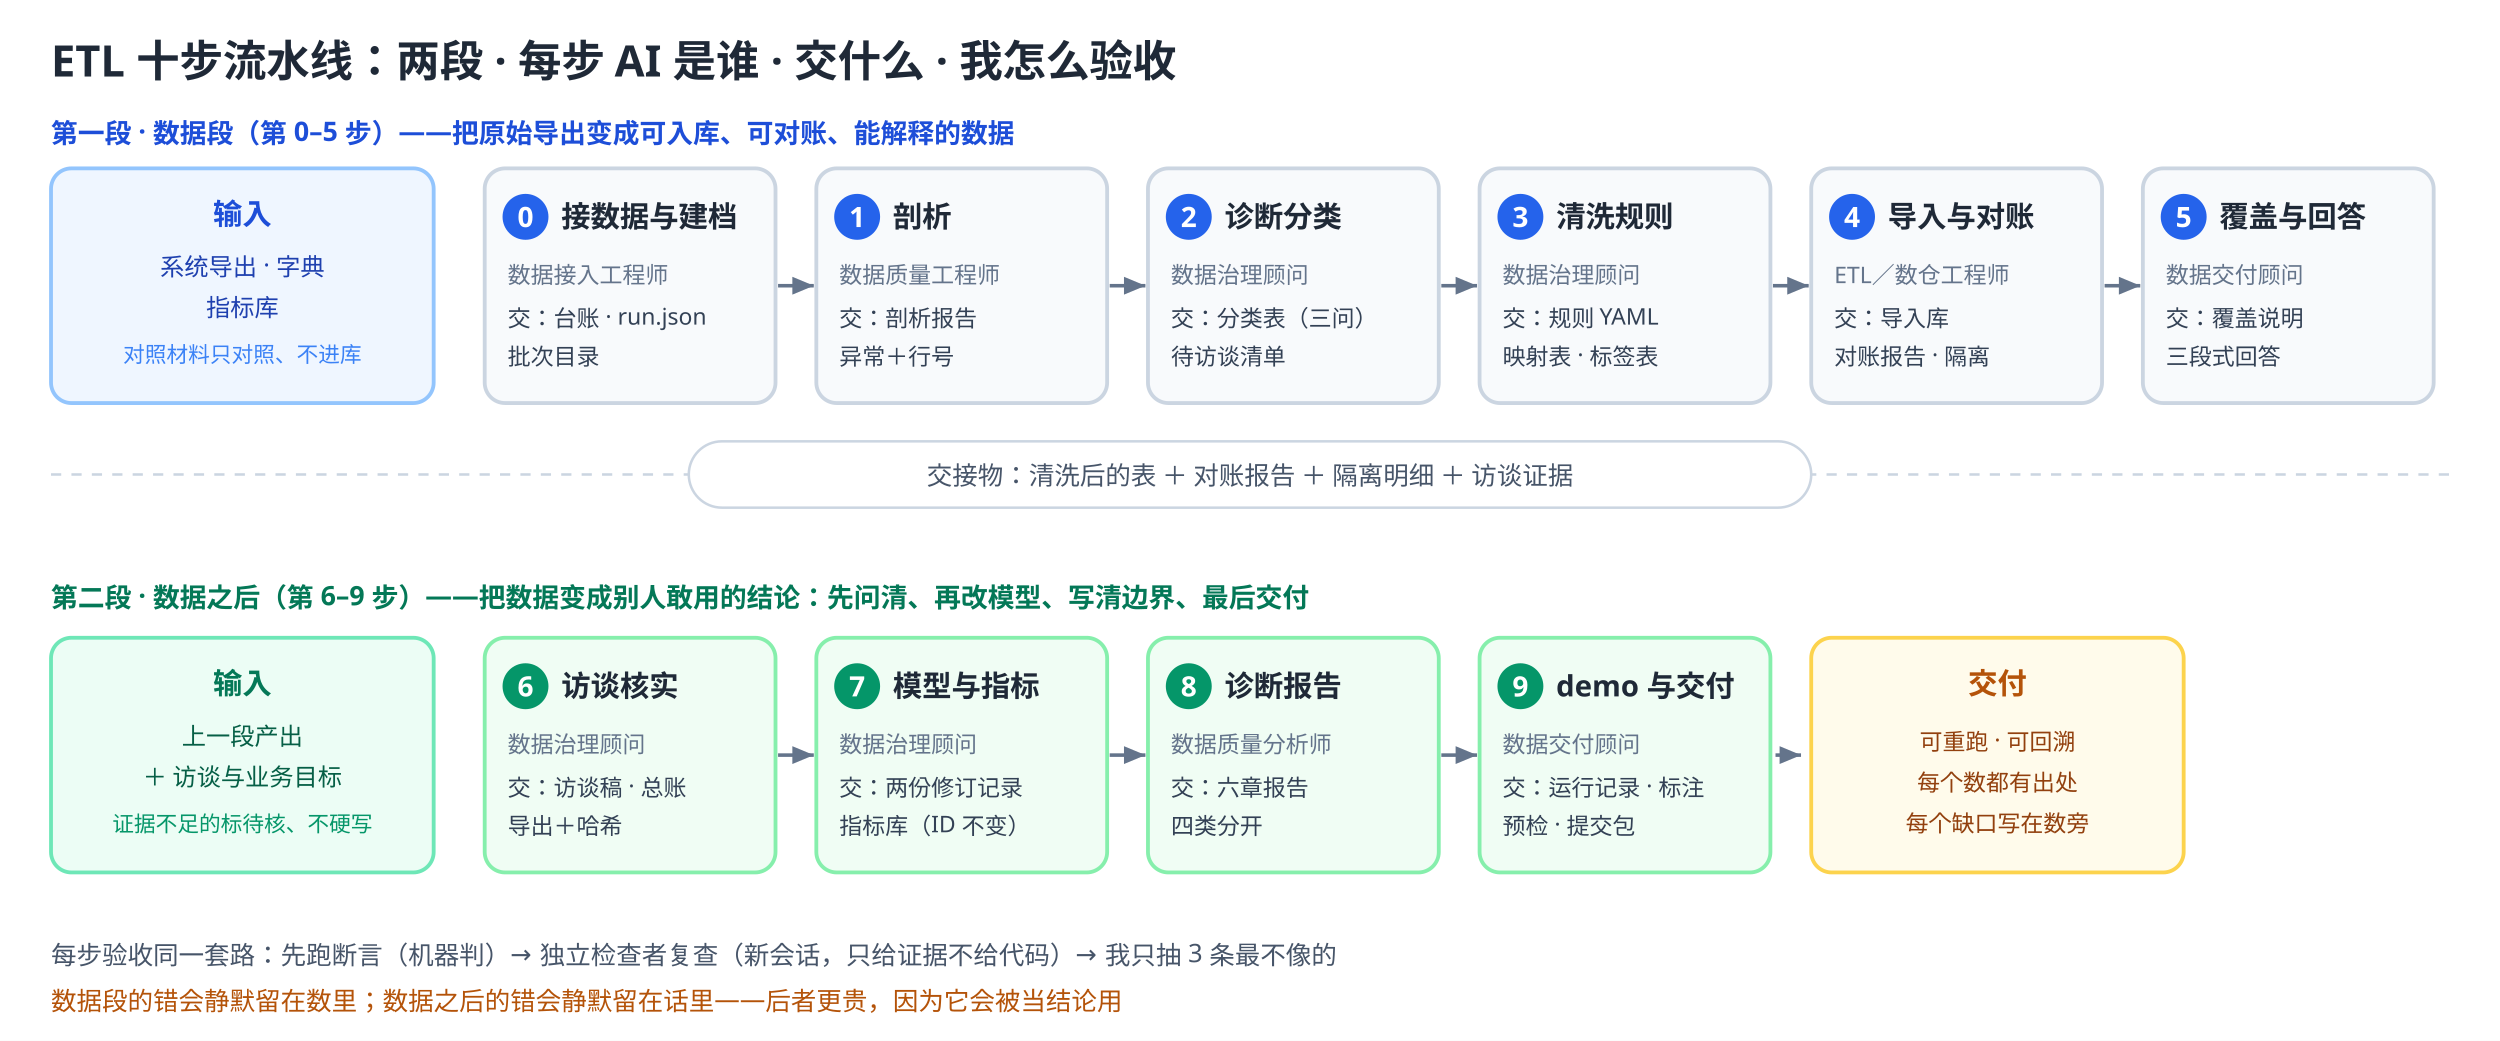
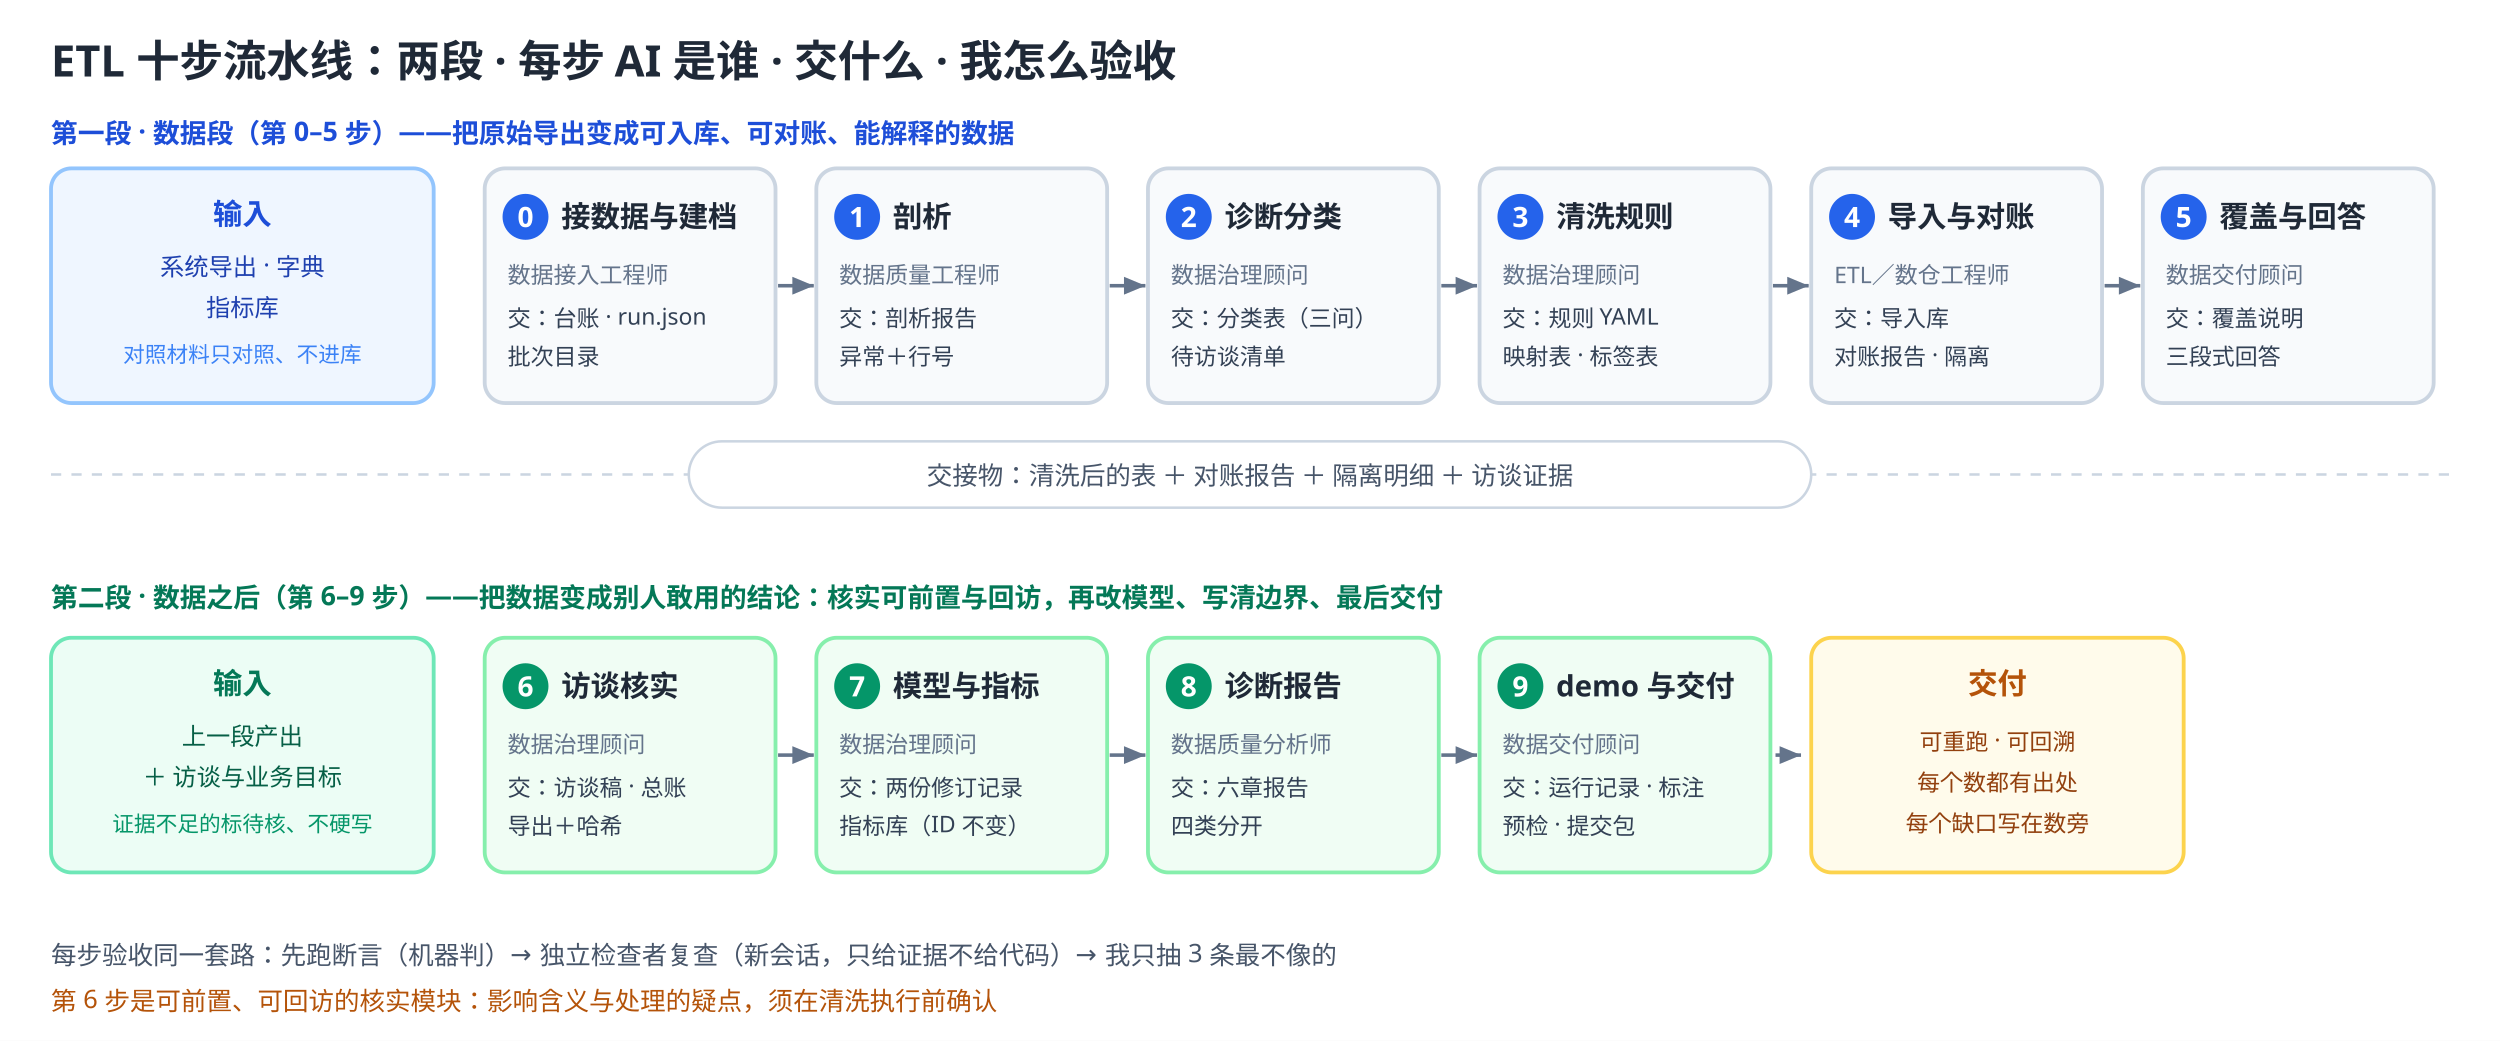
<svg xmlns="http://www.w3.org/2000/svg" viewBox="0 0 980 408" font-family="PingFang SC, Microsoft YaHei, sans-serif">
  <rect width="980" height="408" fill="#ffffff" />
  <defs>
    <marker id="arr" markerWidth="7" markerHeight="7" refX="6" refY="2.5" orient="auto">
      <path d="M0,0 L6,2.5 L0,5 Z" fill="#64748b" />
    </marker>
  </defs>
  <text x="20" y="30" font-size="17" font-weight="700" fill="#1f2937">ETL 十步流水线：两段 · 每步 AI 是谁 · 交什么 · 我怎么验收</text>
  <text x="20" y="56" font-size="10.5" font-weight="700" fill="#1d4ed8">第一段 · 数据段（第 0–5 步）——把原始导出变成可入库、可对账、能解释的数据</text>
  <rect x="20" y="66" width="150" height="92" rx="8" fill="#eff6ff" stroke="#93c5fd" stroke-width="1.5" />
  <text x="95" y="88" font-size="11.5" font-weight="700" fill="#1d4ed8" text-anchor="middle">输入</text>
  <text x="95" y="108" font-size="9.5" fill="#1e40af" text-anchor="middle">系统导出 · 字典</text>
  <text x="95" y="124" font-size="9.5" fill="#1e40af" text-anchor="middle">指标库</text>
  <text x="95" y="142" font-size="8.5" fill="#3b82f6" text-anchor="middle">对照材料只对照、不进库</text>
  <g>
    <rect x="190" y="66" width="114" height="92" rx="8" fill="#f8fafc" stroke="#cbd5e1" stroke-width="1.5" />
    <circle cx="206" cy="85" r="9" fill="#2563eb" />
    <text x="206" y="89" font-size="11" font-weight="700" fill="#ffffff" text-anchor="middle">0</text>
    <text x="220" y="89" font-size="11.5" font-weight="700" fill="#1f2937">接数据与建档</text>
    <text x="199" y="111" font-size="9" fill="#64748b">数据接入工程师</text>
    <text x="199" y="128" font-size="9" fill="#334155">交：台账 · run.json</text>
    <text x="199" y="143" font-size="9" fill="#334155">　　批次目录</text>
  </g>
  <line x1="305" y1="112.0" x2="319" y2="112.0" stroke="#64748b" stroke-width="1.4" marker-end="url(#arr)" />
  <g>
    <rect x="320" y="66" width="114" height="92" rx="8" fill="#f8fafc" stroke="#cbd5e1" stroke-width="1.5" />
    <circle cx="336" cy="85" r="9" fill="#2563eb" />
    <text x="336" y="89" font-size="11" font-weight="700" fill="#ffffff" text-anchor="middle">1</text>
    <text x="350" y="89" font-size="11.5" font-weight="700" fill="#1f2937">剖析</text>
    <text x="329" y="111" font-size="9" fill="#64748b">数据质量工程师</text>
    <text x="329" y="128" font-size="9" fill="#334155">交：剖析报告</text>
    <text x="329" y="143" font-size="9" fill="#334155">　　异常＋行号</text>
  </g>
  <line x1="435" y1="112.0" x2="449" y2="112.0" stroke="#64748b" stroke-width="1.4" marker-end="url(#arr)" />
  <g>
    <rect x="450" y="66" width="114" height="92" rx="8" fill="#f8fafc" stroke="#cbd5e1" stroke-width="1.5" />
    <circle cx="466" cy="85" r="9" fill="#2563eb" />
    <text x="466" y="89" font-size="11" font-weight="700" fill="#ffffff" text-anchor="middle">2</text>
    <text x="480" y="89" font-size="11.5" font-weight="700" fill="#1f2937">诊断分类</text>
    <text x="459" y="111" font-size="9" fill="#64748b">数据治理顾问</text>
    <text x="459" y="128" font-size="9" fill="#334155">交：分类表（三问）</text>
    <text x="459" y="143" font-size="9" fill="#334155">　　待访谈清单</text>
  </g>
  <line x1="565" y1="112.0" x2="579" y2="112.0" stroke="#64748b" stroke-width="1.4" marker-end="url(#arr)" />
  <g>
    <rect x="580" y="66" width="114" height="92" rx="8" fill="#f8fafc" stroke="#cbd5e1" stroke-width="1.5" />
    <circle cx="596" cy="85" r="9" fill="#2563eb" />
    <text x="596" y="89" font-size="11" font-weight="700" fill="#ffffff" text-anchor="middle">3</text>
    <text x="610" y="89" font-size="11.5" font-weight="700" fill="#1f2937">清洗规则</text>
    <text x="589" y="111" font-size="9" fill="#64748b">数据治理顾问</text>
    <text x="589" y="128" font-size="9" fill="#334155">交：规则 YAML</text>
    <text x="589" y="143" font-size="9" fill="#334155">　　映射表 · 标签表</text>
  </g>
  <line x1="695" y1="112.0" x2="709" y2="112.0" stroke="#64748b" stroke-width="1.4" marker-end="url(#arr)" />
  <g>
    <rect x="710" y="66" width="114" height="92" rx="8" fill="#f8fafc" stroke="#cbd5e1" stroke-width="1.5" />
    <circle cx="726" cy="85" r="9" fill="#2563eb" />
    <text x="726" y="89" font-size="11" font-weight="700" fill="#ffffff" text-anchor="middle">4</text>
    <text x="740" y="89" font-size="11.5" font-weight="700" fill="#1f2937">导入与对账</text>
    <text x="719" y="111" font-size="9" fill="#64748b">ETL／数仓工程师</text>
    <text x="719" y="128" font-size="9" fill="#334155">交：导入库</text>
    <text x="719" y="143" font-size="9" fill="#334155">　　对账报告 · 隔离</text>
  </g>
  <line x1="825" y1="112.0" x2="839" y2="112.0" stroke="#64748b" stroke-width="1.4" marker-end="url(#arr)" />
  <g>
    <rect x="840" y="66" width="114" height="92" rx="8" fill="#f8fafc" stroke="#cbd5e1" stroke-width="1.5" />
    <circle cx="856" cy="85" r="9" fill="#2563eb" />
    <text x="856" y="89" font-size="11" font-weight="700" fill="#ffffff" text-anchor="middle">5</text>
    <text x="870" y="89" font-size="11.5" font-weight="700" fill="#1f2937">覆盖与回答</text>
    <text x="849" y="111" font-size="9" fill="#64748b">数据交付顾问</text>
    <text x="849" y="128" font-size="9" fill="#334155">交：覆盖说明</text>
    <text x="849" y="143" font-size="9" fill="#334155">　　三段式回答</text>
  </g>
  <line x1="20" y1="186" x2="960" y2="186" stroke="#cbd5e1" stroke-width="1" stroke-dasharray="4 4" />
  <rect x="270" y="173" width="440" height="26" rx="13" fill="#ffffff" stroke="#cbd5e1" />
  <text x="490" y="190" font-size="10" fill="#475569" text-anchor="middle">交接物：清洗后的表 ＋ 对账报告 ＋ 隔离明细 ＋ 访谈证据</text>
-   <text x="20" y="238" font-size="10.5" font-weight="700" fill="#047857">第二段 · 数据之后（第 6–9 步）——把数据变成别人敢用的结论：先问清、再改模型、写清边界、最后交付</text>
+   <text x="20" y="238" font-size="10.5" font-weight="700" fill="#047857">第二段 · 数据之后（第 6–9 步）——把数据变成别人敢用的结论：核实可前置与回访，再改模型、写清边界、最后交付</text>
  <rect x="20" y="250" width="150" height="92" rx="8" fill="#ecfdf5" stroke="#6ee7b7" stroke-width="1.5" />
  <text x="95" y="272" font-size="11.5" font-weight="700" fill="#047857" text-anchor="middle">输入</text>
  <text x="95" y="292" font-size="9.5" fill="#065f46" text-anchor="middle">上一段产出</text>
  <text x="95" y="308" font-size="9.5" fill="#065f46" text-anchor="middle">＋ 访谈与业务目标</text>
  <text x="95" y="326" font-size="8.5" fill="#059669" text-anchor="middle">证据不足的标待核、不硬写</text>
  <g>
    <rect x="190" y="250" width="114" height="92" rx="8" fill="#f0fdf4" stroke="#86efac" stroke-width="1.5" />
    <circle cx="206" cy="269" r="9" fill="#059669" />
    <text x="206" y="273" font-size="11" font-weight="700" fill="#ffffff" text-anchor="middle">6</text>
    <text x="220" y="273" font-size="11.5" font-weight="700" fill="#1f2937">访谈核实</text>
    <text x="199" y="295" font-size="9" fill="#64748b">数据治理顾问</text>
    <text x="199" y="312" font-size="9" fill="#334155">交：访谈稿 · 总账</text>
    <text x="199" y="327" font-size="9" fill="#334155">　　导出＋哈希</text>
  </g>
  <line x1="305" y1="296.0" x2="319" y2="296.0" stroke="#64748b" stroke-width="1.4" marker-end="url(#arr)" />
  <g>
    <rect x="320" y="250" width="114" height="92" rx="8" fill="#f0fdf4" stroke="#86efac" stroke-width="1.5" />
    <circle cx="336" cy="269" r="9" fill="#059669" />
    <text x="336" y="273" font-size="11" font-weight="700" fill="#ffffff" text-anchor="middle">7</text>
    <text x="350" y="273" font-size="11.5" font-weight="700" fill="#1f2937">模型与指标</text>
    <text x="329" y="295" font-size="9" fill="#64748b">数据治理顾问</text>
    <text x="329" y="312" font-size="9" fill="#334155">交：两份修订记录</text>
    <text x="329" y="327" font-size="9" fill="#334155">　　指标库（ID 不变）</text>
  </g>
  <line x1="435" y1="296.0" x2="449" y2="296.0" stroke="#64748b" stroke-width="1.4" marker-end="url(#arr)" />
  <g>
    <rect x="450" y="250" width="114" height="92" rx="8" fill="#f0fdf4" stroke="#86efac" stroke-width="1.5" />
    <circle cx="466" cy="269" r="9" fill="#059669" />
    <text x="466" y="273" font-size="11" font-weight="700" fill="#ffffff" text-anchor="middle">8</text>
    <text x="480" y="273" font-size="11.5" font-weight="700" fill="#1f2937">诊断报告</text>
    <text x="459" y="295" font-size="9" fill="#64748b">数据质量分析师</text>
    <text x="459" y="312" font-size="9" fill="#334155">交：六章报告</text>
    <text x="459" y="327" font-size="9" fill="#334155">　　四类分开</text>
  </g>
  <line x1="565" y1="296.0" x2="579" y2="296.0" stroke="#64748b" stroke-width="1.4" marker-end="url(#arr)" />
  <g>
    <rect x="580" y="250" width="114" height="92" rx="8" fill="#f0fdf4" stroke="#86efac" stroke-width="1.5" />
    <circle cx="596" cy="269" r="9" fill="#059669" />
    <text x="596" y="273" font-size="11" font-weight="700" fill="#ffffff" text-anchor="middle">9</text>
    <text x="610" y="273" font-size="11.5" font-weight="700" fill="#1f2937">demo 与交付</text>
    <text x="589" y="295" font-size="9" fill="#64748b">数据交付顾问</text>
    <text x="589" y="312" font-size="9" fill="#334155">交：运行记录 · 标注</text>
    <text x="589" y="327" font-size="9" fill="#334155">　　预检 · 提交包</text>
  </g>
  <line x1="696" y1="296.0" x2="706" y2="296.0" stroke="#64748b" stroke-width="1.4" marker-end="url(#arr)" />
  <rect x="710" y="250" width="146" height="92" rx="8" fill="#fffbeb" stroke="#fcd34d" stroke-width="1.5" />
  <text x="783" y="272" font-size="11.5" font-weight="700" fill="#b45309" text-anchor="middle">交付</text>
  <text x="783" y="294" font-size="9" fill="#92400e" text-anchor="middle">可重跑 · 可回溯</text>
  <text x="783" y="310" font-size="9" fill="#92400e" text-anchor="middle">每个数都有出处</text>
  <text x="783" y="326" font-size="9" fill="#92400e" text-anchor="middle">每个缺口写在数旁</text>
  <text x="20" y="378" font-size="10" fill="#475569">每步验收同一套路：先跑断言（机器判）→ 独立检查者复查（新会话，只给证据不给代码）→ 我只抽 3 条最不像的</text>
-   <text x="20" y="396" font-size="10" fill="#b45309">数据段的错会静默留在数里；数据之后的错会静默留在话里——后者更贵，因为它会被当结论用</text>
+   <text x="20" y="396" font-size="10" fill="#b45309">第 6 步是可前置、可回访的核实模块：影响含义与处理的疑点，须在清洗执行前确认</text>
</svg>
